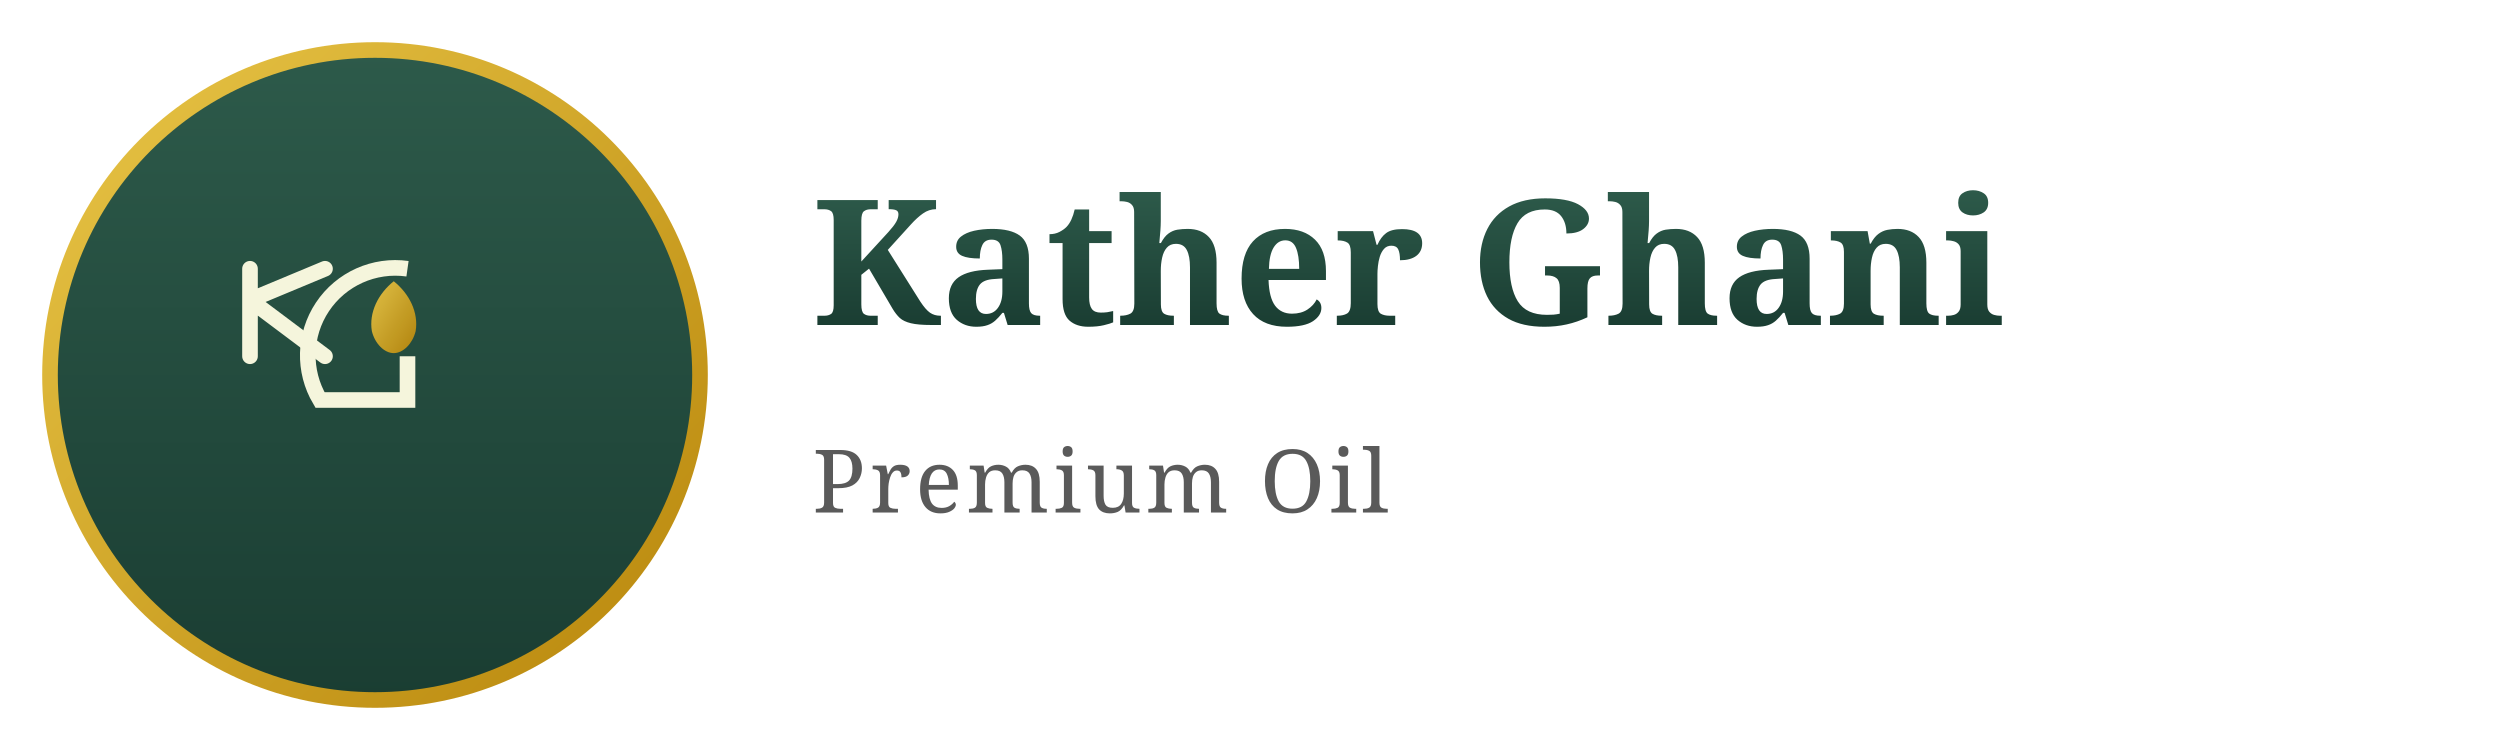
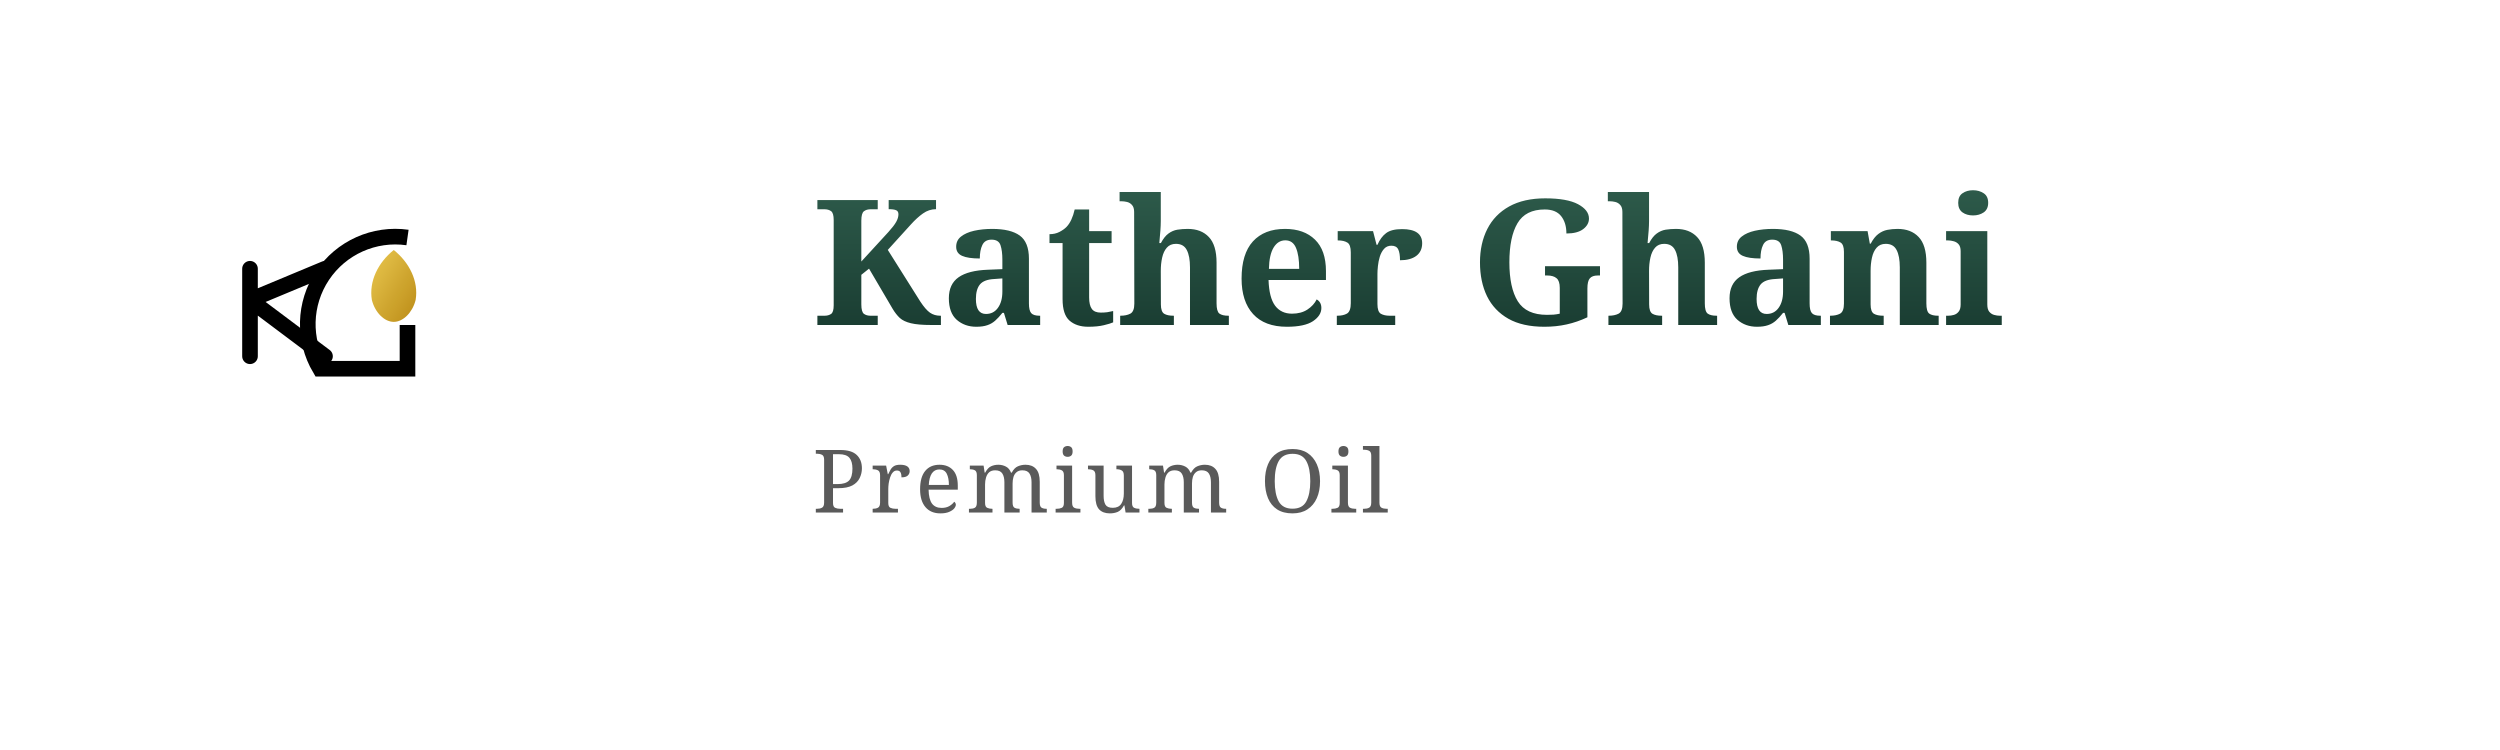
<svg xmlns="http://www.w3.org/2000/svg" viewBox="0 0 400 120" width="400" height="120">
  <defs>
    <linearGradient id="gold-w" x1="0%" y1="0%" x2="100%" y2="100%">
      <stop offset="0%" style="stop-color:#E8C547" />
      <stop offset="100%" style="stop-color:#B8860B" />
    </linearGradient>
    <linearGradient id="green-w" x1="0%" y1="0%" x2="0%" y2="100%">
      <stop offset="0%" style="stop-color:#2d5a4a" />
      <stop offset="100%" style="stop-color:#1a3d32" />
    </linearGradient>
  </defs>
-   <circle cx="60" cy="60" r="52" fill="url(#green-w)" />
-   <circle cx="60" cy="60" r="52" fill="none" stroke="url(#gold-w)" stroke-width="2.5" />
-   <path d="M40 43 L40 57 M40 48 L52 43 M40 48 L52 57" fill="none" stroke="#F5F5DC" stroke-width="2.5" stroke-linecap="round" stroke-linejoin="round" />
-   <path d="M65.2 43 A14 14 0 0 0 51.2 64 L65.2 64 L65.2 57" fill="none" stroke="#F5F5DC" stroke-width="2.5" />
-   <path d="M63 45 C60.5 47 59 50 59.5 53 C60 55 61.5 56.5 63 56.5 C64.5 56.5 66 55 66.5 53 C67 50 65.5 47 63 45 Z" fill="url(#gold-w)" opacity="0.95" />
-   <path d="M63 56.5 L63 59" stroke="url(#gold-w)" stroke-width="0.8" stroke-linecap="round" opacity="0.9" />
+   <path d="M40 43 L40 57 M40 48 L52 43 M40 48 L52 57" fill="none" stroke="#000000" stroke-width="2.5" stroke-linecap="round" stroke-linejoin="round" />
+   <path d="M65.2 38 A14 14 0 0 0 51.2 59 L65.2 59 L65.2 52" fill="none" stroke="#000000" stroke-width="2.5" />
+   <path d="M63 40 C60.5 42 59 45 59.5 48 C60 50 61.5 51.5 63 51.5 C64.5 51.5 66 50 66.5 48 C67 45 65.5 42 63 40 Z" fill="url(#gold-w)" opacity="0.95" />
+   <path d="M63 51.5 L63 54" stroke="url(#gold-w)" stroke-width="0.8" stroke-linecap="round" opacity="0.9" />
  <text x="130" y="52" font-family="Georgia, serif" font-size="28" font-weight="bold" fill="url(#green-w)">Kather Ghani</text>
  <text x="130" y="82" font-family="Georgia, serif" font-size="14" fill="#5a5a5a" letter-spacing="0.05em">Premium Oil</text>
</svg>
